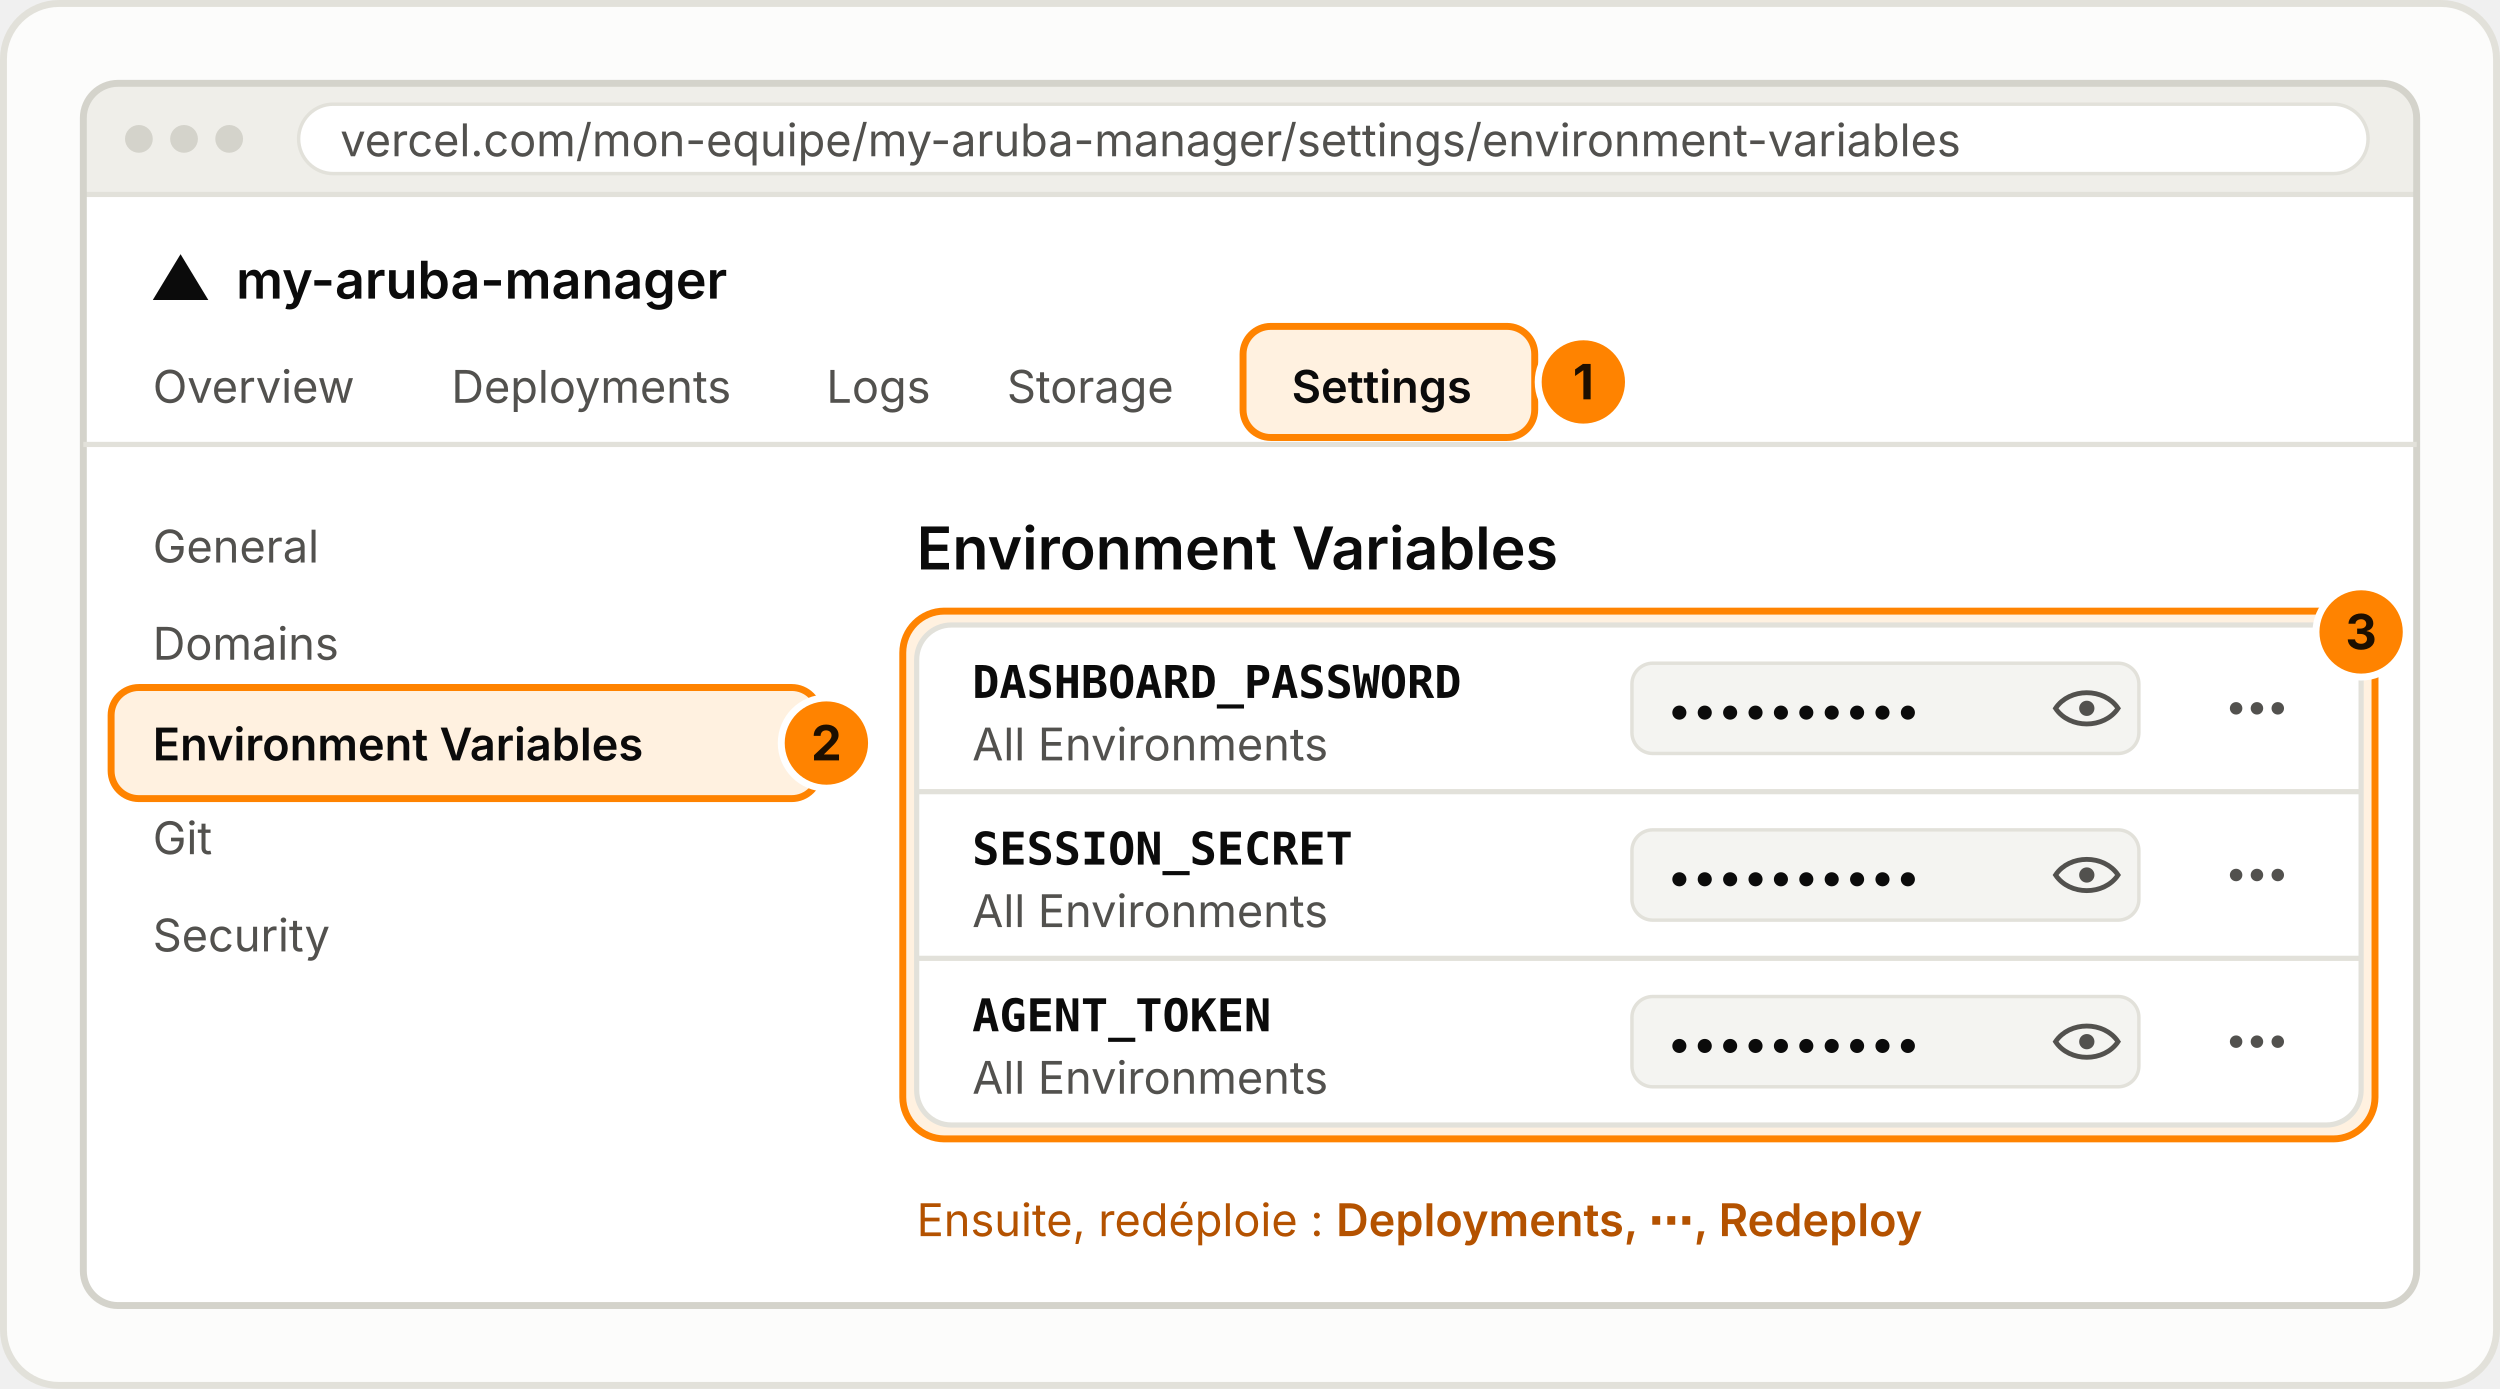
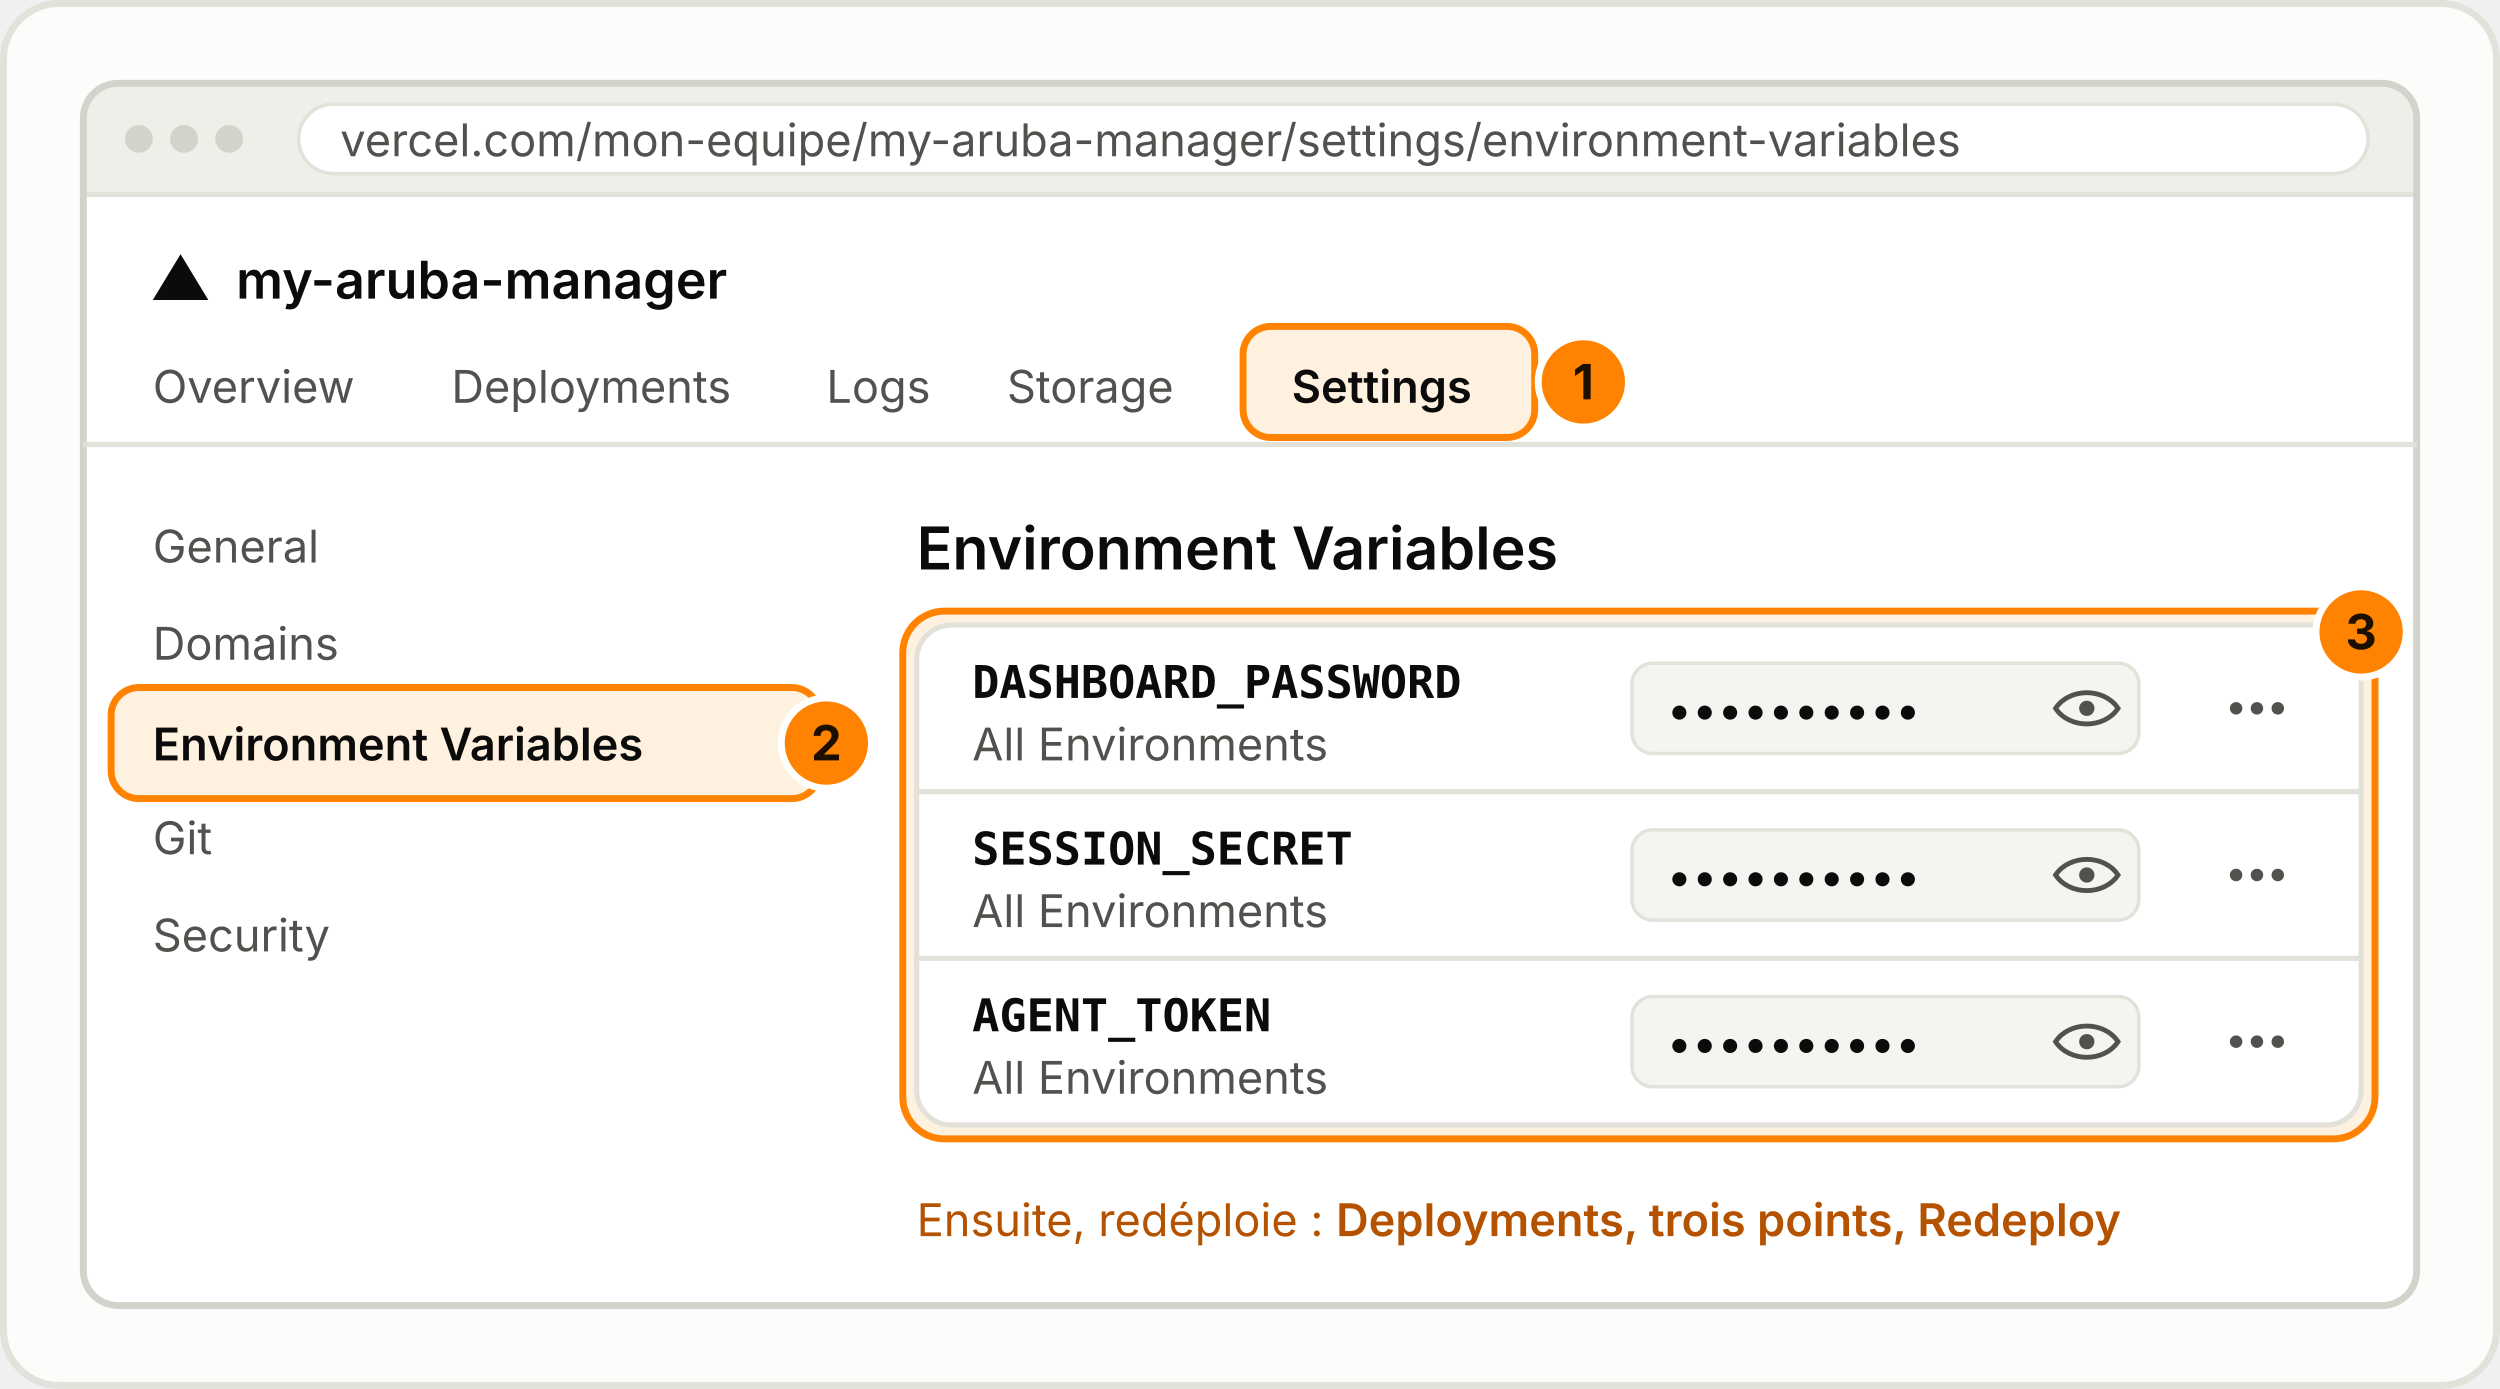
<svg xmlns="http://www.w3.org/2000/svg" width="720" height="400" viewBox="0 0 720 400" role="img" aria-labelledby="vercel-env-t vercel-env-d" font-family="system-ui, -apple-system, 'Segoe UI', sans-serif">
  <rect x="1" y="1" width="718" height="398" rx="16" fill="#fcfcfb" stroke="#e2e1da" stroke-width="2" />
  <rect x="24" y="24" width="672" height="352" rx="10" fill="#ffffff" />
  <path d="M24 56V34a10 10 0 0 1 10-10H686a10 10 0 0 1 10 10V56Z" fill="#efeee9" />
  <line x1="24" y1="56" x2="696" y2="56" stroke="#e2e1da" stroke-width="1.5" />
  <rect x="24" y="24" width="672" height="352" rx="10" fill="none" stroke="#d4d3cb" stroke-width="2" />
  <circle cx="40" cy="40" r="4" fill="#d4d3cb" />
  <circle cx="53" cy="40" r="4" fill="#d4d3cb" />
  <circle cx="66" cy="40" r="4" fill="#d4d3cb" />
  <rect x="86" y="30" width="596" height="20" rx="10" fill="#ffffff" stroke="#e2e1da" stroke-width="1" />
  <text x="98" y="45" font-size="13" fill="#52514e">vercel.com/mon-equipe/my-aruba-manager/settings/environment-variables</text>
  <path d="M52 73.2L60 86.4H44Z" fill="#0b0b0b" />
  <text x="68" y="86" font-size="15" fill="#0b0b0b" font-weight="600">my-aruba-manager</text>
  <text x="44" y="116" font-size="13" fill="#52514e">Overview</text>
  <text x="130" y="116" font-size="13" fill="#52514e">Deployments</text>
  <text x="238" y="116" font-size="13" fill="#52514e">Logs</text>
  <text x="290" y="116" font-size="13" fill="#52514e">Storage</text>
  <rect x="358" y="94" width="84" height="32" rx="8" fill="#fff1e0" stroke="#ff8300" stroke-width="2" />
  <text x="372" y="116" font-size="13" fill="#0b0b0b" font-weight="600">Settings</text>
  <circle cx="456" cy="110" r="13" fill="#ff8300" stroke="#ffffff" stroke-width="2" />
  <text x="456" y="115" font-size="14" fill="#1d0f00" font-weight="700" text-anchor="middle">1</text>
  <line x1="24" y1="128" x2="696" y2="128" stroke="#e2e1da" stroke-width="1.5" />
  <text x="44" y="162" font-size="13" fill="#52514e">General</text>
  <text x="44" y="190" font-size="13" fill="#52514e">Domains</text>
  <text x="44" y="246" font-size="13" fill="#52514e">Git</text>
  <text x="44" y="274" font-size="13" fill="#52514e">Security</text>
  <rect x="32" y="198" width="204" height="32" rx="8" fill="#fff1e0" stroke="#ff8300" stroke-width="2" />
  <text x="44" y="219" font-size="13" fill="#0b0b0b" font-weight="600">Environment Variables</text>
  <circle cx="238" cy="214" r="13" fill="#ff8300" stroke="#ffffff" stroke-width="2" />
  <text x="238" y="219" font-size="14" fill="#1d0f00" font-weight="700" text-anchor="middle">2</text>
  <text x="264" y="164" font-size="17" fill="#0b0b0b" font-weight="600">Environment Variables</text>
  <rect x="260" y="176" width="424" height="152" rx="12" fill="#fff1e0" stroke="#ff8300" stroke-width="2" />
  <rect x="264" y="180" width="416" height="144" rx="10" fill="#ffffff" stroke="#e2e1da" stroke-width="1.5" />
  <text x="280" y="201" font-size="13" fill="#0b0b0b" font-weight="600" font-family="ui-monospace, 'SF Mono', 'Cascadia Mono', Menlo, Consolas, monospace">DASHBOARD_PASSWORD</text>
  <text x="280" y="219" font-size="13" fill="#52514e">All Environments</text>
  <rect x="470" y="191" width="146" height="26" rx="6" fill="#f4f4f1" stroke="#e2e1da" stroke-width="1" />
  <text x="480" y="209" font-size="13" fill="#0b0b0b">••••••••••</text>
  <path d="M592 204c4-6 14-6 18 0c-4 6-14 6-18 0Z" fill="none" stroke="#52514e" stroke-width="1.4" />
  <circle cx="601" cy="204" r="2.2" fill="#52514e" />
  <circle cx="644" cy="204" r="1.8" fill="#52514e" />
  <circle cx="650" cy="204" r="1.8" fill="#52514e" />
  <circle cx="656" cy="204" r="1.8" fill="#52514e" />
  <line x1="264" y1="228" x2="680" y2="228" stroke="#e2e1da" stroke-width="1.5" />
  <text x="280" y="249" font-size="13" fill="#0b0b0b" font-weight="600" font-family="ui-monospace, 'SF Mono', 'Cascadia Mono', Menlo, Consolas, monospace">SESSION_SECRET</text>
  <text x="280" y="267" font-size="13" fill="#52514e">All Environments</text>
  <rect x="470" y="239" width="146" height="26" rx="6" fill="#f4f4f1" stroke="#e2e1da" stroke-width="1" />
  <text x="480" y="257" font-size="13" fill="#0b0b0b">••••••••••</text>
  <path d="M592 252c4-6 14-6 18 0c-4 6-14 6-18 0Z" fill="none" stroke="#52514e" stroke-width="1.4" />
  <circle cx="601" cy="252" r="2.2" fill="#52514e" />
  <circle cx="644" cy="252" r="1.8" fill="#52514e" />
  <circle cx="650" cy="252" r="1.8" fill="#52514e" />
  <circle cx="656" cy="252" r="1.8" fill="#52514e" />
  <line x1="264" y1="276" x2="680" y2="276" stroke="#e2e1da" stroke-width="1.5" />
  <text x="280" y="297" font-size="13" fill="#0b0b0b" font-weight="600" font-family="ui-monospace, 'SF Mono', 'Cascadia Mono', Menlo, Consolas, monospace">AGENT_TOKEN</text>
  <text x="280" y="315" font-size="13" fill="#52514e">All Environments</text>
  <rect x="470" y="287" width="146" height="26" rx="6" fill="#f4f4f1" stroke="#e2e1da" stroke-width="1" />
  <text x="480" y="305" font-size="13" fill="#0b0b0b">••••••••••</text>
  <path d="M592 300c4-6 14-6 18 0c-4 6-14 6-18 0Z" fill="none" stroke="#52514e" stroke-width="1.4" />
  <circle cx="601" cy="300" r="2.2" fill="#52514e" />
  <circle cx="644" cy="300" r="1.8" fill="#52514e" />
  <circle cx="650" cy="300" r="1.8" fill="#52514e" />
  <circle cx="656" cy="300" r="1.8" fill="#52514e" />
  <circle cx="680" cy="182" r="13" fill="#ff8300" stroke="#ffffff" stroke-width="2" />
  <text x="680" y="187" font-size="14" fill="#1d0f00" font-weight="700" text-anchor="middle">3</text>
-   <text x="264" y="356" font-size="13" fill="#b45200">Ensuite, redéploie : <tspan font-weight="600">Deployments, ⋯, Redeploy</tspan>
+   <text x="264" y="356" font-size="13" fill="#b45200">Ensuite, redéploie : <tspan font-weight="600">Deployments, trois points, Redeploy</tspan>
  </text>
</svg>
